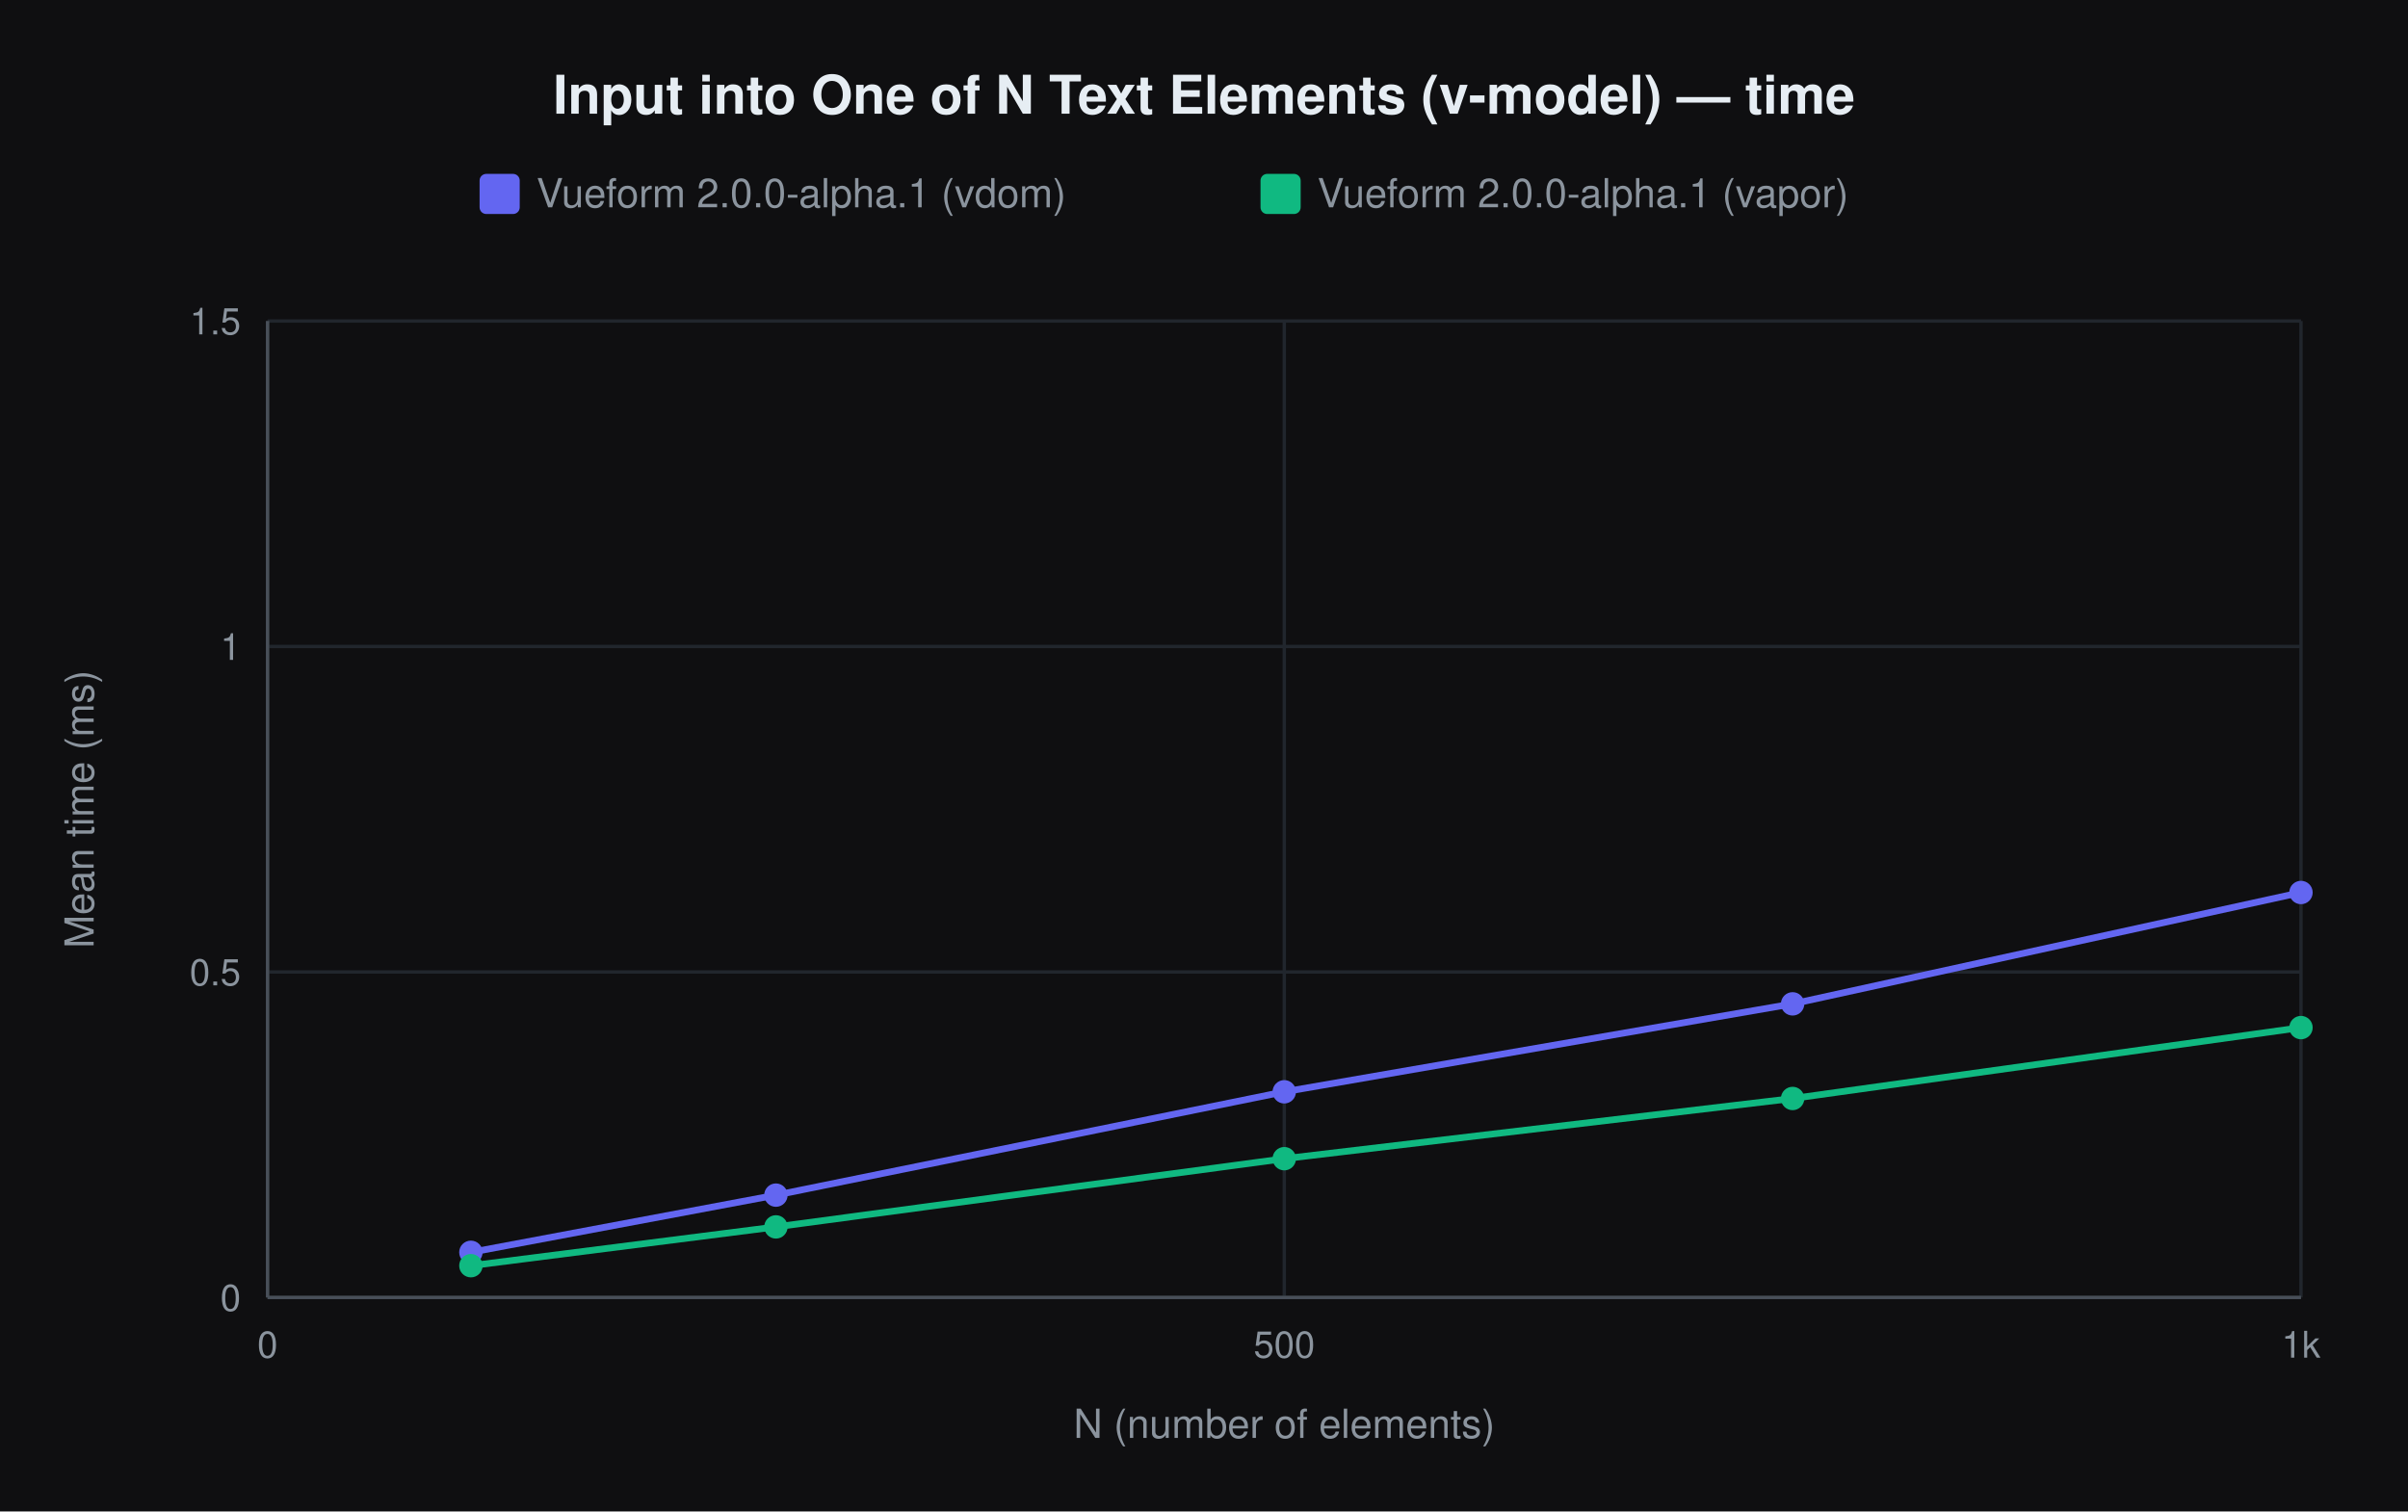
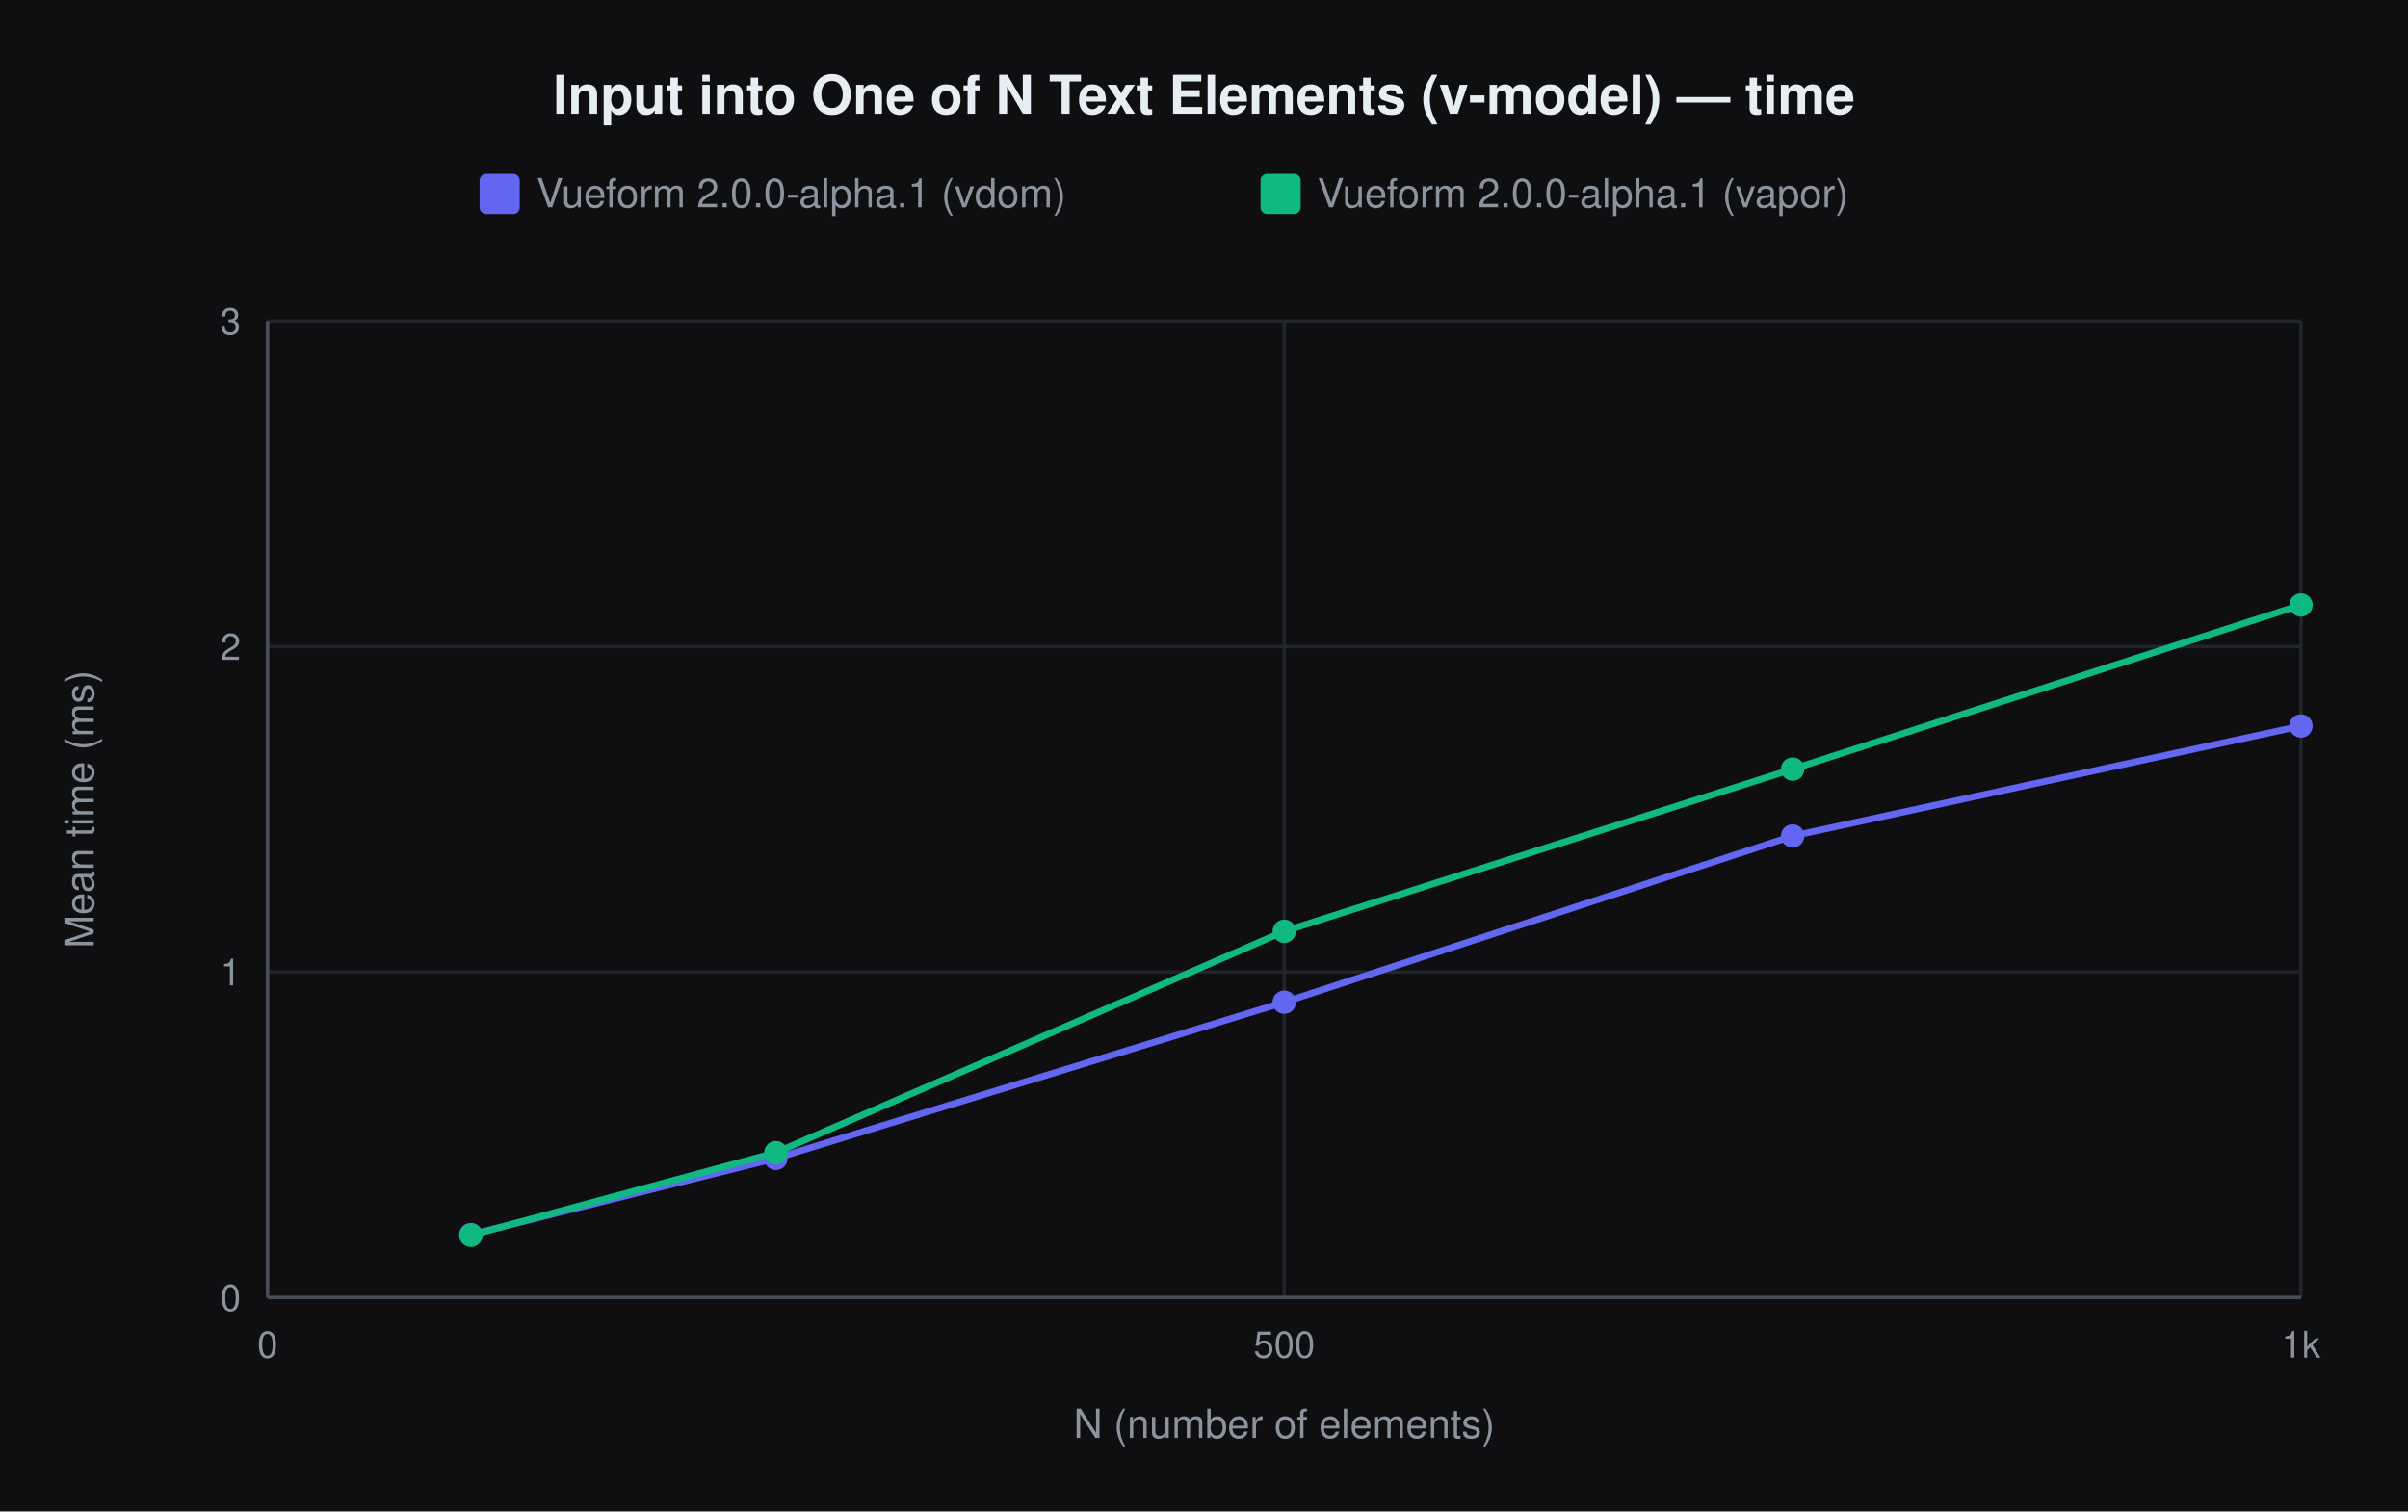
<svg xmlns="http://www.w3.org/2000/svg" width="720" height="452" viewBox="0 0 720 452" font-family="-apple-system, 'Segoe UI', Helvetica, Arial, sans-serif">
  <rect width="720" height="452" fill="#0f0f11" />
  <text x="360" y="34" font-size="16" font-weight="600" fill="#e6edf3" text-anchor="middle">Input into One of N Text Elements (v-model) — time</text>
  <rect x="143.4" y="52" width="12" height="12" rx="2" fill="#6366f1" />
  <text x="160.4" y="62" font-size="12" fill="#8b949e">Vueform 2.0.0-alpha.1 (vdom)</text>
  <rect x="376.9" y="52" width="12" height="12" rx="2" fill="#10b981" />
  <text x="393.9" y="62" font-size="12" fill="#8b949e">Vueform 2.0.0-alpha.1 (vapor)</text>
  <line x1="80" y1="388" x2="688" y2="388" stroke="#21262d" stroke-width="1" />
  <text x="72" y="392" font-size="11" fill="#8b949e" text-anchor="end">0</text>
  <line x1="80" y1="290.667" x2="688" y2="290.667" stroke="#21262d" stroke-width="1" />
-   <text x="72" y="294.667" font-size="11" fill="#8b949e" text-anchor="end">0.5</text>
+   <text x="72" y="294.667" font-size="11" fill="#8b949e" text-anchor="end">1</text>
  <line x1="80" y1="193.333" x2="688" y2="193.333" stroke="#21262d" stroke-width="1" />
-   <text x="72" y="197.333" font-size="11" fill="#8b949e" text-anchor="end">1</text>
+   <text x="72" y="197.333" font-size="11" fill="#8b949e" text-anchor="end">2</text>
  <line x1="80" y1="96" x2="688" y2="96" stroke="#21262d" stroke-width="1" />
-   <text x="72" y="100" font-size="11" fill="#8b949e" text-anchor="end">1.5</text>
+   <text x="72" y="100" font-size="11" fill="#8b949e" text-anchor="end">3</text>
  <line x1="80" y1="96" x2="80" y2="388" stroke="#21262d" stroke-width="1" />
  <text x="80" y="406" font-size="11" fill="#8b949e" text-anchor="middle">0</text>
  <line x1="384" y1="96" x2="384" y2="388" stroke="#21262d" stroke-width="1" />
  <text x="384" y="406" font-size="11" fill="#8b949e" text-anchor="middle">500</text>
  <line x1="688" y1="96" x2="688" y2="388" stroke="#21262d" stroke-width="1" />
  <text x="688" y="406" font-size="11" fill="#8b949e" text-anchor="middle">1k</text>
  <line x1="80" y1="388" x2="688" y2="388" stroke="#484f58" stroke-width="1" />
  <line x1="80" y1="96" x2="80" y2="388" stroke="#484f58" stroke-width="1" />
  <text x="384" y="430" font-size="12" fill="#8b949e" text-anchor="middle">N (number of elements)</text>
  <text x="28" y="242" font-size="12" fill="#8b949e" text-anchor="middle" transform="rotate(-90 28 242)">Mean time (ms)</text>
-   <polyline points="140.8,374.5 232.0,357.4 384.0,326.5 536.0,300.2 688.0,266.9" fill="none" stroke="#6366f1" stroke-width="2" />
-   <circle cx="140.8" cy="374.5" r="3.5" fill="#6366f1" />
-   <circle cx="232.0" cy="357.4" r="3.5" fill="#6366f1" />
-   <circle cx="384.0" cy="326.5" r="3.5" fill="#6366f1" />
-   <circle cx="536.0" cy="300.2" r="3.5" fill="#6366f1" />
-   <circle cx="688.0" cy="266.9" r="3.5" fill="#6366f1" />
-   <polyline points="140.8,378.5 232.0,366.9 384.0,346.5 536.0,328.5 688.0,307.3" fill="none" stroke="#10b981" stroke-width="2" />
-   <circle cx="140.8" cy="378.5" r="3.5" fill="#10b981" />
-   <circle cx="232.0" cy="366.9" r="3.5" fill="#10b981" />
-   <circle cx="384.0" cy="346.5" r="3.5" fill="#10b981" />
-   <circle cx="536.0" cy="328.5" r="3.5" fill="#10b981" />
-   <circle cx="688.0" cy="307.3" r="3.5" fill="#10b981" />
+   <polyline points="140.8,369.2 232.0,346.4 384.0,299.7 536.0,250.0 688.0,217.1" fill="none" stroke="#6366f1" stroke-width="2" />
+   <circle cx="140.8" cy="369.2" r="3.5" fill="#6366f1" />
+   <circle cx="232.0" cy="346.4" r="3.5" fill="#6366f1" />
+   <circle cx="384.0" cy="299.7" r="3.5" fill="#6366f1" />
+   <circle cx="536.0" cy="250.0" r="3.5" fill="#6366f1" />
+   <circle cx="688.0" cy="217.1" r="3.5" fill="#6366f1" />
+   <polyline points="140.8,369.4 232.0,344.7 384.0,278.5 536.0,230.0 688.0,180.9" fill="none" stroke="#10b981" stroke-width="2" />
+   <circle cx="140.8" cy="369.4" r="3.5" fill="#10b981" />
+   <circle cx="232.0" cy="344.7" r="3.5" fill="#10b981" />
+   <circle cx="384.0" cy="278.5" r="3.5" fill="#10b981" />
+   <circle cx="536.0" cy="230.0" r="3.5" fill="#10b981" />
+   <circle cx="688.0" cy="180.9" r="3.5" fill="#10b981" />
</svg>
